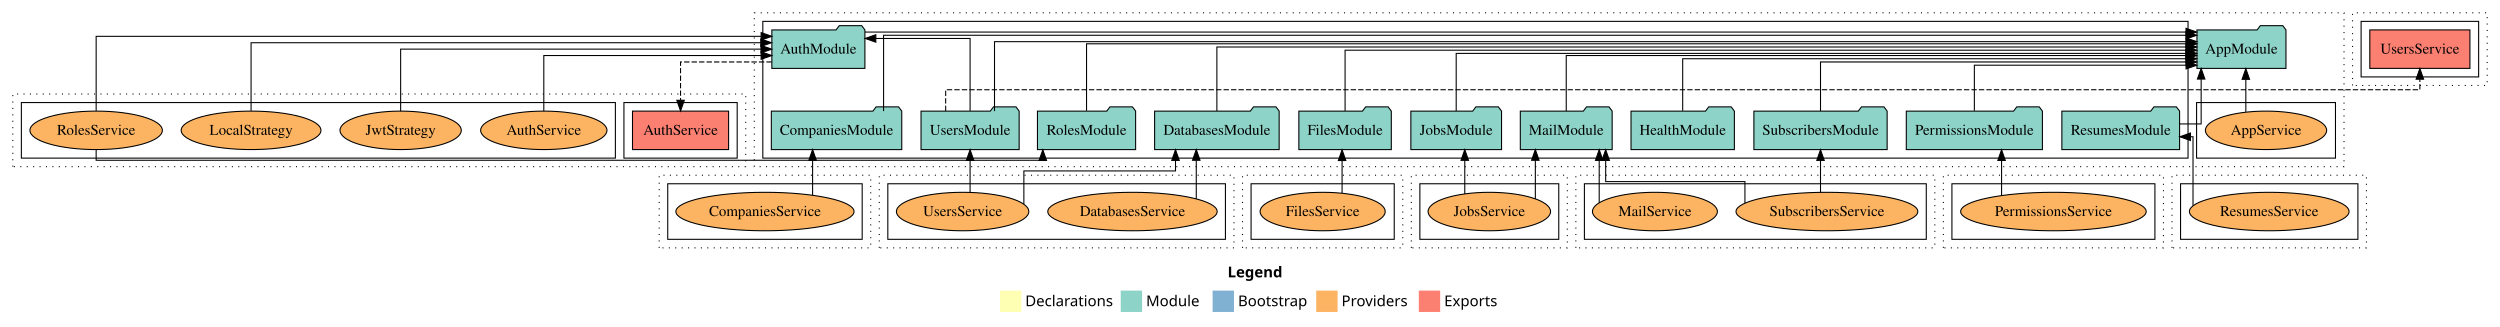
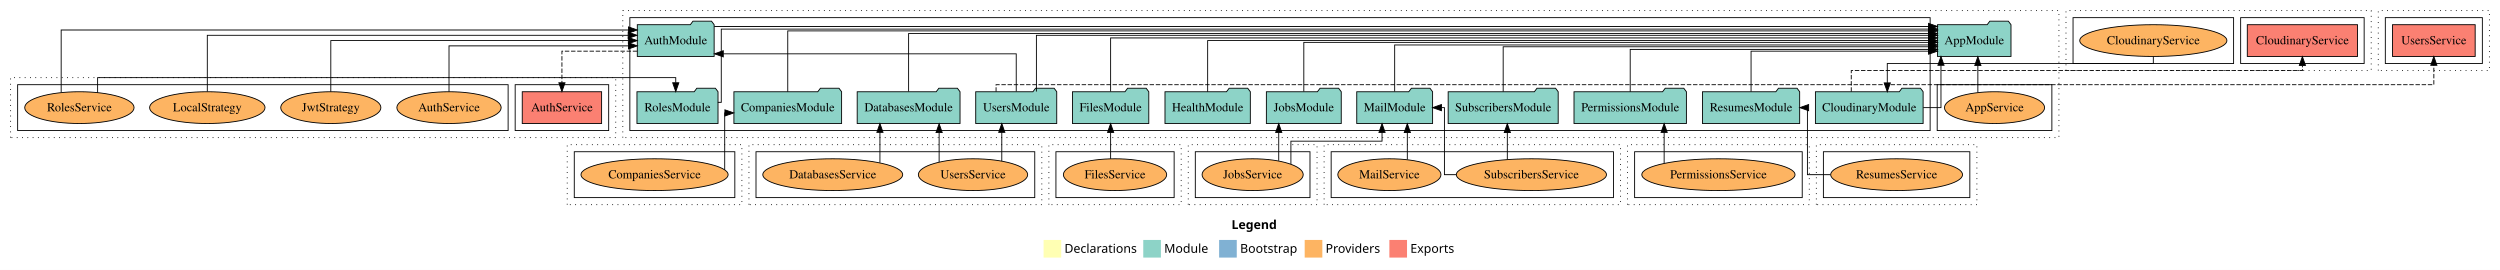
- <svg xmlns="http://www.w3.org/2000/svg" width="2340pt" height="306pt" viewBox="0.00 0.00 2340.00 306.00">
+ <svg xmlns="http://www.w3.org/2000/svg" width="2834pt" height="306pt" viewBox="0.00 0.00 2834.00 306.00">
  <g id="graph0" class="graph" transform="scale(1 1) rotate(0) translate(4 302)">
-     <polygon fill="white" stroke="transparent" points="-4,4 -4,-302 2336,-302 2336,4 -4,4" />
-     <text text-anchor="start" x="1145.01" y="-42.4" font-family="Times-12" font-weight="bold" font-size="14.00">Legend</text>
-     <polygon fill="#ffffb3" stroke="transparent" points="932,-10 932,-30 952,-30 952,-10 932,-10" />
-     <text text-anchor="start" x="955.63" y="-15.4" font-family="Times-12" font-size="14.00">  Declarations</text>
-     <polygon fill="#8dd3c7" stroke="transparent" points="1045,-10 1045,-30 1065,-30 1065,-10 1045,-10" />
-     <text text-anchor="start" x="1068.73" y="-15.4" font-family="Times-12" font-size="14.00">  Module</text>
-     <polygon fill="#80b1d3" stroke="transparent" points="1131,-10 1131,-30 1151,-30 1151,-10 1131,-10" />
-     <text text-anchor="start" x="1154.78" y="-15.4" font-family="Times-12" font-size="14.00">  Bootstrap</text>
-     <polygon fill="#fdb462" stroke="transparent" points="1228,-10 1228,-30 1248,-30 1248,-10 1228,-10" />
-     <text text-anchor="start" x="1251.67" y="-15.4" font-family="Times-12" font-size="14.00">  Providers</text>
-     <polygon fill="#fb8072" stroke="transparent" points="1324,-10 1324,-30 1344,-30 1344,-10 1324,-10" />
-     <text text-anchor="start" x="1347.73" y="-15.4" font-family="Times-12" font-size="14.00">  Exports</text>
+     <polygon fill="white" stroke="transparent" points="-4,4 -4,-302 2830,-302 2830,4 -4,4" />
+     <text text-anchor="start" x="1392.01" y="-42.4" font-family="Times-12" font-weight="bold" font-size="14.00">Legend</text>
+     <polygon fill="#ffffb3" stroke="transparent" points="1179,-10 1179,-30 1199,-30 1199,-10 1179,-10" />
+     <text text-anchor="start" x="1202.63" y="-15.4" font-family="Times-12" font-size="14.00">  Declarations</text>
+     <polygon fill="#8dd3c7" stroke="transparent" points="1292,-10 1292,-30 1312,-30 1312,-10 1292,-10" />
+     <text text-anchor="start" x="1315.73" y="-15.4" font-family="Times-12" font-size="14.00">  Module</text>
+     <polygon fill="#80b1d3" stroke="transparent" points="1378,-10 1378,-30 1398,-30 1398,-10 1378,-10" />
+     <text text-anchor="start" x="1401.78" y="-15.4" font-family="Times-12" font-size="14.00">  Bootstrap</text>
+     <polygon fill="#fdb462" stroke="transparent" points="1475,-10 1475,-30 1495,-30 1495,-10 1475,-10" />
+     <text text-anchor="start" x="1498.67" y="-15.4" font-family="Times-12" font-size="14.00">  Providers</text>
+     <polygon fill="#fb8072" stroke="transparent" points="1571,-10 1571,-30 1591,-30 1591,-10 1571,-10" />
+     <text text-anchor="start" x="1594.73" y="-15.4" font-family="Times-12" font-size="14.00">  Exports</text>
    <g id="clust1" class="cluster">
-       <polygon fill="none" stroke="black" stroke-dasharray="1,5" points="702,-146 702,-290 2190,-290 2190,-146 702,-146" />
+       <polygon fill="none" stroke="black" stroke-dasharray="1,5" points="702,-146 702,-290 2330,-290 2330,-146 702,-146" />
    </g>
    <g id="clust3" class="cluster">
-       <polygon fill="none" stroke="black" points="710,-154 710,-282 2044,-282 2044,-154 710,-154" />
+       <polygon fill="none" stroke="black" points="710,-154 710,-282 2184,-282 2184,-154 710,-154" />
    </g>
    <g id="clust6" class="cluster">
-       <polygon fill="none" stroke="black" points="2052,-154 2052,-206 2182,-206 2182,-154 2052,-154" />
+       <polygon fill="none" stroke="black" points="2192,-154 2192,-206 2322,-206 2322,-154 2192,-154" />
    </g>
    <g id="clust7" class="cluster">
      <polygon fill="none" stroke="black" stroke-dasharray="1,5" points="8,-146 8,-214 694,-214 694,-146 8,-146" />
    </g>
    <g id="clust10" class="cluster">
      <polygon fill="none" stroke="black" points="580,-154 580,-206 686,-206 686,-154 580,-154" />
    </g>
    <g id="clust12" class="cluster">
      <polygon fill="none" stroke="black" points="16,-154 16,-206 572,-206 572,-154 16,-154" />
    </g>
    <g id="clust13" class="cluster">
-       <polygon fill="none" stroke="black" stroke-dasharray="1,5" points="613,-70 613,-138 811,-138 811,-70 613,-70" />
+       <polygon fill="none" stroke="black" stroke-dasharray="1,5" points="2338,-222 2338,-290 2684,-290 2684,-222 2338,-222" />
+     </g>
+     <g id="clust16" class="cluster">
+       <polygon fill="none" stroke="black" points="2536,-230 2536,-282 2676,-282 2676,-230 2536,-230" />
    </g>
    <g id="clust18" class="cluster">
-       <polygon fill="none" stroke="black" points="621,-78 621,-130 803,-130 803,-78 621,-78" />
+       <polygon fill="none" stroke="black" points="2346,-230 2346,-282 2528,-282 2528,-230 2346,-230" />
    </g>
    <g id="clust19" class="cluster">
-       <polygon fill="none" stroke="black" stroke-dasharray="1,5" points="819,-70 819,-138 1151,-138 1151,-70 819,-70" />
+       <polygon fill="none" stroke="black" stroke-dasharray="1,5" points="639,-70 639,-138 837,-138 837,-70 639,-70" />
    </g>
    <g id="clust24" class="cluster">
-       <polygon fill="none" stroke="black" points="827,-78 827,-130 1143,-130 1143,-78 827,-78" />
+       <polygon fill="none" stroke="black" points="647,-78 647,-130 829,-130 829,-78 647,-78" />
    </g>
    <g id="clust25" class="cluster">
-       <polygon fill="none" stroke="black" stroke-dasharray="1,5" points="1159,-70 1159,-138 1309,-138 1309,-70 1159,-70" />
+       <polygon fill="none" stroke="black" stroke-dasharray="1,5" points="845,-70 845,-138 1177,-138 1177,-70 845,-70" />
    </g>
    <g id="clust30" class="cluster">
-       <polygon fill="none" stroke="black" points="1167,-78 1167,-130 1301,-130 1301,-78 1167,-78" />
-     </g>
-     <g id="clust37" class="cluster">
-       <polygon fill="none" stroke="black" stroke-dasharray="1,5" points="1317,-70 1317,-138 1463,-138 1463,-70 1317,-70" />
-     </g>
-     <g id="clust42" class="cluster">
-       <polygon fill="none" stroke="black" points="1325,-78 1325,-130 1455,-130 1455,-78 1325,-78" />
+       <polygon fill="none" stroke="black" points="853,-78 853,-130 1169,-130 1169,-78 853,-78" />
+     </g>
+     <g id="clust31" class="cluster">
+       <polygon fill="none" stroke="black" stroke-dasharray="1,5" points="1185,-70 1185,-138 1335,-138 1335,-70 1185,-70" />
+     </g>
+     <g id="clust36" class="cluster">
+       <polygon fill="none" stroke="black" points="1193,-78 1193,-130 1327,-130 1327,-78 1193,-78" />
    </g>
    <g id="clust43" class="cluster">
-       <polygon fill="none" stroke="black" stroke-dasharray="1,5" points="1471,-70 1471,-138 1807,-138 1807,-70 1471,-70" />
+       <polygon fill="none" stroke="black" stroke-dasharray="1,5" points="1343,-70 1343,-138 1489,-138 1489,-70 1343,-70" />
    </g>
    <g id="clust48" class="cluster">
-       <polygon fill="none" stroke="black" points="1479,-78 1479,-130 1799,-130 1799,-78 1479,-78" />
+       <polygon fill="none" stroke="black" points="1351,-78 1351,-130 1481,-130 1481,-78 1351,-78" />
    </g>
    <g id="clust49" class="cluster">
-       <polygon fill="none" stroke="black" stroke-dasharray="1,5" points="1815,-70 1815,-138 2021,-138 2021,-70 1815,-70" />
+       <polygon fill="none" stroke="black" stroke-dasharray="1,5" points="1497,-70 1497,-138 1833,-138 1833,-70 1497,-70" />
    </g>
    <g id="clust54" class="cluster">
-       <polygon fill="none" stroke="black" points="1823,-78 1823,-130 2013,-130 2013,-78 1823,-78" />
+       <polygon fill="none" stroke="black" points="1505,-78 1505,-130 1825,-130 1825,-78 1505,-78" />
    </g>
    <g id="clust55" class="cluster">
-       <polygon fill="none" stroke="black" stroke-dasharray="1,5" points="2029,-70 2029,-138 2211,-138 2211,-70 2029,-70" />
+       <polygon fill="none" stroke="black" stroke-dasharray="1,5" points="1841,-70 1841,-138 2047,-138 2047,-70 1841,-70" />
    </g>
    <g id="clust60" class="cluster">
-       <polygon fill="none" stroke="black" points="2037,-78 2037,-130 2203,-130 2203,-78 2037,-78" />
-     </g>
-     <g id="clust73" class="cluster">
-       <polygon fill="none" stroke="black" stroke-dasharray="1,5" points="2198,-222 2198,-290 2324,-290 2324,-222 2198,-222" />
-     </g>
-     <g id="clust76" class="cluster">
-       <polygon fill="none" stroke="black" points="2206,-230 2206,-282 2316,-282 2316,-230 2206,-230" />
+       <polygon fill="none" stroke="black" points="1849,-78 1849,-130 2039,-130 2039,-78 1849,-78" />
+     </g>
+     <g id="clust61" class="cluster">
+       <polygon fill="none" stroke="black" stroke-dasharray="1,5" points="2055,-70 2055,-138 2237,-138 2237,-70 2055,-70" />
+     </g>
+     <g id="clust66" class="cluster">
+       <polygon fill="none" stroke="black" points="2063,-78 2063,-130 2229,-130 2229,-78 2063,-78" />
+     </g>
+     <g id="clust79" class="cluster">
+       <polygon fill="none" stroke="black" stroke-dasharray="1,5" points="2692,-222 2692,-290 2818,-290 2818,-222 2692,-222" />
+     </g>
+     <g id="clust82" class="cluster">
+       <polygon fill="none" stroke="black" points="2700,-230 2700,-282 2810,-282 2810,-230 2700,-230" />
    </g>
    <g id="node1" class="node">
      <polygon fill="#8dd3c7" stroke="black" points="805.55,-274 802.55,-278 781.55,-278 778.55,-274 718.45,-274 718.45,-238 805.55,-238 805.55,-274" />
      <text text-anchor="middle" x="762" y="-251.8" font-family="Times,serif" font-size="14.00">AuthModule</text>
    </g>
-     <g id="node13" class="node">
-       <polygon fill="#8dd3c7" stroke="black" points="2135.66,-274 2132.66,-278 2111.66,-278 2108.66,-274 2052.34,-274 2052.34,-238 2135.66,-238 2135.66,-274" />
-       <text text-anchor="middle" x="2094" y="-251.8" font-family="Times,serif" font-size="14.00">AppModule</text>
+     <g id="node14" class="node">
+       <polygon fill="#8dd3c7" stroke="black" points="2275.66,-274 2272.66,-278 2251.66,-278 2248.66,-274 2192.34,-274 2192.34,-238 2275.66,-238 2275.66,-274" />
+       <text text-anchor="middle" x="2234" y="-251.8" font-family="Times,serif" font-size="14.00">AppModule</text>
    </g>
    <g id="edge1" class="edge">
-       <path fill="none" stroke="black" d="M805.56,-272C805.56,-272 2042.1,-272 2042.1,-272" />
-       <polygon fill="black" stroke="black" points="2042.1,-275.5 2052.1,-272 2042.1,-268.5 2042.1,-275.5" />
-     </g>
-     <g id="node15" class="node">
+       <path fill="none" stroke="black" d="M805.65,-272C805.65,-272 2182.2,-272 2182.2,-272" />
+       <polygon fill="black" stroke="black" points="2182.2,-275.5 2192.2,-272 2182.2,-268.5 2182.2,-275.5" />
+     </g>
+     <g id="node16" class="node">
      <polygon fill="#fb8072" stroke="black" points="677.98,-198 588.02,-198 588.02,-162 677.98,-162 677.98,-198" />
      <text text-anchor="middle" x="633" y="-175.8" font-family="Times,serif" font-size="14.00">AuthService </text>
    </g>
-     <g id="edge15" class="edge">
+     <g id="edge16" class="edge">
      <path fill="none" stroke="black" stroke-dasharray="5,2" d="M718.33,-244C680.9,-244 633,-244 633,-244 633,-244 633,-208.17 633,-208.17" />
      <polygon fill="black" stroke="black" points="636.5,-208.17 633,-198.17 629.5,-208.17 636.5,-208.17" />
    </g>
    <g id="node2" class="node">
-       <polygon fill="#8dd3c7" stroke="black" points="840.04,-198 837.04,-202 816.04,-202 813.04,-198 717.96,-198 717.96,-162 840.04,-162 840.04,-198" />
-       <text text-anchor="middle" x="779" y="-175.8" font-family="Times,serif" font-size="14.00">CompaniesModule</text>
+       <polygon fill="#8dd3c7" stroke="black" points="2176.04,-198 2173.04,-202 2152.04,-202 2149.04,-198 2053.96,-198 2053.96,-162 2176.04,-162 2176.04,-198" />
+       <text text-anchor="middle" x="2115" y="-175.8" font-family="Times,serif" font-size="14.00">CloudinaryModule</text>
    </g>
    <g id="edge2" class="edge">
-       <path fill="none" stroke="black" d="M823.02,-198.01C823.02,-224.02 823.02,-269 823.02,-269 823.02,-269 2042.07,-269 2042.07,-269" />
-       <polygon fill="black" stroke="black" points="2042.07,-272.5 2052.07,-269 2042.07,-265.5 2042.07,-272.5" />
+       <path fill="none" stroke="black" d="M2176.19,-180C2187.73,-180 2196.28,-180 2196.28,-180 2196.28,-180 2196.28,-227.99 2196.28,-227.99" />
+       <polygon fill="black" stroke="black" points="2192.78,-227.99 2196.28,-237.99 2199.78,-227.99 2192.78,-227.99" />
+     </g>
+     <g id="node21" class="node">
+       <polygon fill="#fb8072" stroke="black" points="2668.47,-274 2543.53,-274 2543.53,-238 2668.47,-238 2668.47,-274" />
+       <text text-anchor="middle" x="2606" y="-251.8" font-family="Times,serif" font-size="14.00">CloudinaryService </text>
+     </g>
+     <g id="edge21" class="edge">
+       <path fill="none" stroke="black" stroke-dasharray="5,2" d="M2094.58,-198.06C2094.58,-209.44 2094.58,-222 2094.58,-222 2094.58,-222 2606,-222 2606,-222 2606,-222 2606,-227.81 2606,-227.81" />
+       <polygon fill="black" stroke="black" points="2602.5,-227.81 2606,-237.81 2609.5,-227.81 2602.5,-227.81" />
    </g>
    <g id="node3" class="node">
-       <polygon fill="#8dd3c7" stroke="black" points="1193.29,-198 1190.29,-202 1169.29,-202 1166.29,-198 1076.71,-198 1076.71,-162 1193.29,-162 1193.29,-198" />
-       <text text-anchor="middle" x="1135" y="-175.8" font-family="Times,serif" font-size="14.00">DatabasesModule</text>
+       <polygon fill="#8dd3c7" stroke="black" points="950.04,-198 947.04,-202 926.04,-202 923.04,-198 827.96,-198 827.96,-162 950.04,-162 950.04,-198" />
+       <text text-anchor="middle" x="889" y="-175.8" font-family="Times,serif" font-size="14.00">CompaniesModule</text>
    </g>
    <g id="edge3" class="edge">
-       <path fill="none" stroke="black" d="M1135,-198.09C1135,-221.13 1135,-258 1135,-258 1135,-258 2042.18,-258 2042.18,-258" />
-       <polygon fill="black" stroke="black" points="2042.18,-261.5 2052.18,-258 2042.18,-254.5 2042.18,-261.5" />
+       <path fill="none" stroke="black" d="M889,-198.03C889,-223.51 889,-267 889,-267 889,-267 2182.27,-267 2182.27,-267" />
+       <polygon fill="black" stroke="black" points="2182.27,-270.5 2192.27,-267 2182.27,-263.5 2182.27,-270.5" />
    </g>
    <g id="node4" class="node">
+       <polygon fill="#8dd3c7" stroke="black" points="1084.29,-198 1081.29,-202 1060.29,-202 1057.29,-198 967.71,-198 967.71,-162 1084.29,-162 1084.29,-198" />
+       <text text-anchor="middle" x="1026" y="-175.8" font-family="Times,serif" font-size="14.00">DatabasesModule</text>
+     </g>
+     <g id="edge4" class="edge">
+       <path fill="none" stroke="black" d="M1026,-198.23C1026,-222.93 1026,-264 1026,-264 1026,-264 2182.07,-264 2182.07,-264" />
+       <polygon fill="black" stroke="black" points="2182.07,-267.5 2192.07,-264 2182.07,-260.5 2182.07,-267.5" />
+     </g>
+     <g id="node5" class="node">
      <polygon fill="#8dd3c7" stroke="black" points="1298.27,-198 1295.27,-202 1274.27,-202 1271.27,-198 1211.73,-198 1211.73,-162 1298.27,-162 1298.27,-198" />
      <text text-anchor="middle" x="1255" y="-175.8" font-family="Times,serif" font-size="14.00">FilesModule</text>
    </g>
-     <g id="edge4" class="edge">
-       <path fill="none" stroke="black" d="M1255,-198.16C1255,-220.35 1255,-255 1255,-255 1255,-255 2042.11,-255 2042.11,-255" />
-       <polygon fill="black" stroke="black" points="2042.11,-258.5 2052.11,-255 2042.11,-251.5 2042.11,-258.5" />
-     </g>
-     <g id="node5" class="node">
-       <polygon fill="#8dd3c7" stroke="black" points="1619.37,-198 1616.37,-202 1595.37,-202 1592.37,-198 1522.63,-198 1522.63,-162 1619.37,-162 1619.37,-198" />
-       <text text-anchor="middle" x="1571" y="-175.8" font-family="Times,serif" font-size="14.00">HealthModule</text>
-     </g>
    <g id="edge5" class="edge">
-       <path fill="none" stroke="black" d="M1571,-198.31C1571,-218.15 1571,-247 1571,-247 1571,-247 2042.08,-247 2042.08,-247" />
-       <polygon fill="black" stroke="black" points="2042.08,-250.5 2052.08,-247 2042.08,-243.5 2042.08,-250.5" />
+       <path fill="none" stroke="black" d="M1255,-198.32C1255,-221.66 1255,-259 1255,-259 1255,-259 2182.25,-259 2182.25,-259" />
+       <polygon fill="black" stroke="black" points="2182.25,-262.5 2192.25,-259 2182.25,-255.5 2182.25,-262.5" />
    </g>
    <g id="node6" class="node">
-       <polygon fill="#8dd3c7" stroke="black" points="1401.44,-198 1398.44,-202 1377.44,-202 1374.44,-198 1316.56,-198 1316.56,-162 1401.44,-162 1401.44,-198" />
-       <text text-anchor="middle" x="1359" y="-175.8" font-family="Times,serif" font-size="14.00">JobsModule</text>
+       <polygon fill="#8dd3c7" stroke="black" points="1413.37,-198 1410.37,-202 1389.37,-202 1386.37,-198 1316.63,-198 1316.63,-162 1413.37,-162 1413.37,-198" />
+       <text text-anchor="middle" x="1365" y="-175.8" font-family="Times,serif" font-size="14.00">HealthModule</text>
    </g>
    <g id="edge6" class="edge">
-       <path fill="none" stroke="black" d="M1359,-198.17C1359,-219.5 1359,-252 1359,-252 1359,-252 2042.11,-252 2042.11,-252" />
-       <polygon fill="black" stroke="black" points="2042.11,-255.5 2052.11,-252 2042.11,-248.5 2042.11,-255.5" />
+       <path fill="none" stroke="black" d="M1365,-198.01C1365,-220.49 1365,-256 1365,-256 1365,-256 2182.09,-256 2182.09,-256" />
+       <polygon fill="black" stroke="black" points="2182.09,-259.5 2192.09,-256 2182.09,-252.5 2182.09,-259.5" />
    </g>
    <g id="node7" class="node">
-       <polygon fill="#8dd3c7" stroke="black" points="1504.99,-198 1501.99,-202 1480.99,-202 1477.99,-198 1419.01,-198 1419.01,-162 1504.99,-162 1504.99,-198" />
-       <text text-anchor="middle" x="1462" y="-175.8" font-family="Times,serif" font-size="14.00">MailModule</text>
+       <polygon fill="#8dd3c7" stroke="black" points="1516.44,-198 1513.44,-202 1492.44,-202 1489.44,-198 1431.56,-198 1431.56,-162 1516.44,-162 1516.44,-198" />
+       <text text-anchor="middle" x="1474" y="-175.8" font-family="Times,serif" font-size="14.00">JobsModule</text>
    </g>
    <g id="edge7" class="edge">
-       <path fill="none" stroke="black" d="M1462,-198.03C1462,-218.77 1462,-250 1462,-250 1462,-250 2042.04,-250 2042.04,-250" />
-       <polygon fill="black" stroke="black" points="2042.04,-253.5 2052.04,-250 2042.04,-246.5 2042.04,-253.5" />
+       <path fill="none" stroke="black" d="M1474,-198.29C1474,-220.21 1474,-254 1474,-254 1474,-254 2182.33,-254 2182.33,-254" />
+       <polygon fill="black" stroke="black" points="2182.33,-257.5 2192.33,-254 2182.33,-250.5 2182.33,-257.5" />
    </g>
    <g id="node8" class="node">
+       <polygon fill="#8dd3c7" stroke="black" points="1619.99,-198 1616.99,-202 1595.99,-202 1592.99,-198 1534.01,-198 1534.01,-162 1619.99,-162 1619.99,-198" />
+       <text text-anchor="middle" x="1577" y="-175.8" font-family="Times,serif" font-size="14.00">MailModule</text>
+     </g>
+     <g id="edge8" class="edge">
+       <path fill="none" stroke="black" d="M1577,-198.28C1577,-219.32 1577,-251 1577,-251 1577,-251 2182.15,-251 2182.15,-251" />
+       <polygon fill="black" stroke="black" points="2182.15,-254.5 2192.15,-251 2182.15,-247.5 2182.15,-254.5" />
+     </g>
+     <g id="node9" class="node">
      <polygon fill="#8dd3c7" stroke="black" points="1907.71,-198 1904.71,-202 1883.71,-202 1880.71,-198 1780.29,-198 1780.29,-162 1907.71,-162 1907.71,-198" />
      <text text-anchor="middle" x="1844" y="-175.8" font-family="Times,serif" font-size="14.00">PermissionsModule</text>
    </g>
-     <g id="edge8" class="edge">
-       <path fill="none" stroke="black" d="M1844,-198.3C1844,-216.27 1844,-241 1844,-241 1844,-241 2042.16,-241 2042.16,-241" />
-       <polygon fill="black" stroke="black" points="2042.16,-244.5 2052.16,-241 2042.16,-237.5 2042.16,-244.5" />
-     </g>
-     <g id="node9" class="node">
+     <g id="edge9" class="edge">
+       <path fill="none" stroke="black" d="M1844,-198.03C1844,-217.58 1844,-246 1844,-246 1844,-246 2182.26,-246 2182.26,-246" />
+       <polygon fill="black" stroke="black" points="2182.26,-249.5 2192.26,-246 2182.26,-242.5 2182.26,-249.5" />
+     </g>
+     <g id="node10" class="node">
      <polygon fill="#8dd3c7" stroke="black" points="2036.1,-198 2033.1,-202 2012.1,-202 2009.1,-198 1925.9,-198 1925.9,-162 2036.1,-162 2036.1,-198" />
      <text text-anchor="middle" x="1981" y="-175.8" font-family="Times,serif" font-size="14.00">ResumesModule</text>
    </g>
-     <g id="edge9" class="edge">
-       <path fill="none" stroke="black" d="M2036.1,-186C2047.58,-186 2056.28,-186 2056.28,-186 2056.28,-186 2056.28,-227.97 2056.28,-227.97" />
-       <polygon fill="black" stroke="black" points="2052.78,-227.97 2056.28,-237.97 2059.78,-227.97 2052.78,-227.97" />
-     </g>
-     <g id="node10" class="node">
-       <polygon fill="#8dd3c7" stroke="black" points="1058.94,-198 1055.94,-202 1034.94,-202 1031.94,-198 967.06,-198 967.06,-162 1058.94,-162 1058.94,-198" />
-       <text text-anchor="middle" x="1013" y="-175.8" font-family="Times,serif" font-size="14.00">RolesModule</text>
-     </g>
    <g id="edge10" class="edge">
-       <path fill="none" stroke="black" d="M1013,-198.38C1013,-222.28 1013,-261 1013,-261 1013,-261 2042.29,-261 2042.29,-261" />
-       <polygon fill="black" stroke="black" points="2042.29,-264.5 2052.29,-261 2042.29,-257.5 2042.29,-264.5" />
+       <path fill="none" stroke="black" d="M1981,-198.17C1981,-217.09 1981,-244 1981,-244 1981,-244 2182.22,-244 2182.22,-244" />
+       <polygon fill="black" stroke="black" points="2182.22,-247.5 2192.22,-244 2182.22,-240.5 2182.22,-247.5" />
    </g>
    <g id="node11" class="node">
+       <polygon fill="#8dd3c7" stroke="black" points="809.94,-198 806.94,-202 785.94,-202 782.94,-198 718.06,-198 718.06,-162 809.94,-162 809.94,-198" />
+       <text text-anchor="middle" x="764" y="-175.8" font-family="Times,serif" font-size="14.00">RolesModule</text>
+     </g>
+     <g id="edge11" class="edge">
+       <path fill="none" stroke="black" d="M809.73,-186C812.16,-186 813.63,-186 813.63,-186 813.63,-186 813.63,-269 813.63,-269 813.63,-269 2182.26,-269 2182.26,-269" />
+       <polygon fill="black" stroke="black" points="2182.26,-272.5 2192.26,-269 2182.26,-265.5 2182.26,-272.5" />
+     </g>
+     <g id="node12" class="node">
      <polygon fill="#8dd3c7" stroke="black" points="1762.36,-198 1759.36,-202 1738.36,-202 1735.36,-198 1637.64,-198 1637.64,-162 1762.36,-162 1762.36,-198" />
      <text text-anchor="middle" x="1700" y="-175.8" font-family="Times,serif" font-size="14.00">SubscribersModule</text>
    </g>
-     <g id="edge11" class="edge">
-       <path fill="none" stroke="black" d="M1700,-198.17C1700,-217.09 1700,-244 1700,-244 1700,-244 2042.21,-244 2042.21,-244" />
-       <polygon fill="black" stroke="black" points="2042.21,-247.5 2052.21,-244 2042.21,-240.5 2042.21,-247.5" />
-     </g>
-     <g id="node12" class="node">
-       <polygon fill="#8dd3c7" stroke="black" points="949.92,-198 946.92,-202 925.92,-202 922.92,-198 858.08,-198 858.08,-162 949.92,-162 949.92,-198" />
-       <text text-anchor="middle" x="904" y="-175.8" font-family="Times,serif" font-size="14.00">UsersModule</text>
+     <g id="edge12" class="edge">
+       <path fill="none" stroke="black" d="M1700,-198.13C1700,-218.57 1700,-249 1700,-249 1700,-249 2182.1,-249 2182.1,-249" />
+       <polygon fill="black" stroke="black" points="2182.1,-252.5 2192.1,-249 2182.1,-245.5 2182.1,-252.5" />
+     </g>
+     <g id="node13" class="node">
+       <polygon fill="#8dd3c7" stroke="black" points="1193.92,-198 1190.92,-202 1169.92,-202 1166.92,-198 1102.08,-198 1102.08,-162 1193.92,-162 1193.92,-198" />
+       <text text-anchor="middle" x="1148" y="-175.8" font-family="Times,serif" font-size="14.00">UsersModule</text>
+     </g>
+     <g id="edge15" class="edge">
+       <path fill="none" stroke="black" d="M1148,-198.3C1148,-216.27 1148,-241 1148,-241 1148,-241 815.9,-241 815.9,-241" />
+       <polygon fill="black" stroke="black" points="815.9,-237.5 805.9,-241 815.9,-244.5 815.9,-237.5" />
+     </g>
+     <g id="edge13" class="edge">
+       <path fill="none" stroke="black" d="M1170.86,-198.2C1170.86,-222.36 1170.86,-262 1170.86,-262 1170.86,-262 2182.32,-262 2182.32,-262" />
+       <polygon fill="black" stroke="black" points="2182.32,-265.5 2192.32,-262 2182.32,-258.5 2182.32,-265.5" />
+     </g>
+     <g id="node32" class="node">
+       <polygon fill="#fb8072" stroke="black" points="2801.85,-274 2708.15,-274 2708.15,-238 2801.85,-238 2801.85,-274" />
+       <text text-anchor="middle" x="2755" y="-251.8" font-family="Times,serif" font-size="14.00">UsersService </text>
+     </g>
+     <g id="edge35" class="edge">
+       <path fill="none" stroke="black" stroke-dasharray="5,2" d="M1125.14,-198.06C1125.14,-202.49 1125.14,-206 1125.14,-206 1125.14,-206 2755,-206 2755,-206 2755,-206 2755,-227.95 2755,-227.95" />
+       <polygon fill="black" stroke="black" points="2751.5,-227.95 2755,-237.95 2758.5,-227.95 2751.5,-227.95" />
+     </g>
+     <g id="node15" class="node">
+       <ellipse fill="#fdb462" stroke="black" cx="2257" cy="-180" rx="56.74" ry="18" />
+       <text text-anchor="middle" x="2257" y="-175.8" font-family="Times,serif" font-size="14.00">AppService</text>
    </g>
    <g id="edge14" class="edge">
-       <path fill="none" stroke="black" d="M904,-198.24C904,-223.48 904,-266 904,-266 904,-266 815.76,-266 815.76,-266" />
-       <polygon fill="black" stroke="black" points="815.76,-262.5 805.76,-266 815.76,-269.5 815.76,-262.5" />
-     </g>
-     <g id="edge12" class="edge">
-       <path fill="none" stroke="black" d="M926.86,-198.01C926.86,-222.42 926.86,-263 926.86,-263 926.86,-263 2042.12,-263 2042.12,-263" />
-       <polygon fill="black" stroke="black" points="2042.12,-266.5 2052.12,-263 2042.12,-259.5 2042.12,-266.5" />
-     </g>
-     <g id="node29" class="node">
-       <polygon fill="#fb8072" stroke="black" points="2307.85,-274 2214.15,-274 2214.15,-238 2307.85,-238 2307.85,-274" />
-       <text text-anchor="middle" x="2261" y="-251.8" font-family="Times,serif" font-size="14.00">UsersService </text>
-     </g>
-     <g id="edge32" class="edge">
-       <path fill="none" stroke="black" stroke-dasharray="5,2" d="M881.14,-198.11C881.14,-207.9 881.14,-218 881.14,-218 881.14,-218 2261,-218 2261,-218 2261,-218 2261,-227.89 2261,-227.89" />
-       <polygon fill="black" stroke="black" points="2257.5,-227.89 2261,-237.89 2264.5,-227.89 2257.5,-227.89" />
-     </g>
-     <g id="node14" class="node">
-       <ellipse fill="#fdb462" stroke="black" cx="2117" cy="-180" rx="56.74" ry="18" />
-       <text text-anchor="middle" x="2117" y="-175.8" font-family="Times,serif" font-size="14.00">AppService</text>
-     </g>
-     <g id="edge13" class="edge">
-       <path fill="none" stroke="black" d="M2098.1,-197.25C2098.1,-197.25 2098.1,-227.76 2098.1,-227.76" />
-       <polygon fill="black" stroke="black" points="2094.6,-227.76 2098.1,-237.76 2101.6,-227.76 2094.6,-227.76" />
-     </g>
-     <g id="node16" class="node">
+       <path fill="none" stroke="black" d="M2238.1,-197.25C2238.1,-197.25 2238.1,-227.76 2238.1,-227.76" />
+       <polygon fill="black" stroke="black" points="2234.6,-227.76 2238.1,-237.76 2241.6,-227.76 2234.6,-227.76" />
+     </g>
+     <g id="node17" class="node">
      <ellipse fill="#fdb462" stroke="black" cx="505" cy="-180" rx="59.11" ry="18" />
      <text text-anchor="middle" x="505" y="-175.8" font-family="Times,serif" font-size="14.00">AuthService</text>
    </g>
-     <g id="edge16" class="edge">
+     <g id="edge17" class="edge">
      <path fill="none" stroke="black" d="M505,-198.03C505,-218.77 505,-250 505,-250 505,-250 708.4,-250 708.4,-250" />
      <polygon fill="black" stroke="black" points="708.4,-253.5 718.4,-250 708.4,-246.5 708.4,-253.5" />
    </g>
-     <g id="node17" class="node">
+     <g id="node18" class="node">
      <ellipse fill="#fdb462" stroke="black" cx="371" cy="-180" rx="56.76" ry="18" />
      <text text-anchor="middle" x="371" y="-175.8" font-family="Times,serif" font-size="14.00">JwtStrategy</text>
    </g>
-     <g id="edge17" class="edge">
+     <g id="edge18" class="edge">
      <path fill="none" stroke="black" d="M371,-198.01C371,-220.49 371,-256 371,-256 371,-256 708.29,-256 708.29,-256" />
      <polygon fill="black" stroke="black" points="708.29,-259.5 718.29,-256 708.29,-252.5 708.29,-259.5" />
    </g>
-     <g id="node18" class="node">
+     <g id="node19" class="node">
      <ellipse fill="#fdb462" stroke="black" cx="231" cy="-180" rx="65.41" ry="18" />
      <text text-anchor="middle" x="231" y="-175.8" font-family="Times,serif" font-size="14.00">LocalStrategy</text>
    </g>
-     <g id="edge18" class="edge">
+     <g id="edge19" class="edge">
      <path fill="none" stroke="black" d="M231,-198.2C231,-222.36 231,-262 231,-262 231,-262 708.09,-262 708.09,-262" />
      <polygon fill="black" stroke="black" points="708.09,-265.5 718.09,-262 708.09,-258.5 708.09,-265.5" />
    </g>
-     <g id="node19" class="node">
+     <g id="node20" class="node">
      <ellipse fill="#fdb462" stroke="black" cx="86" cy="-180" rx="61.97" ry="18" />
      <text text-anchor="middle" x="86" y="-175.8" font-family="Times,serif" font-size="14.00">RolesService</text>
    </g>
-     <g id="edge19" class="edge">
-       <path fill="none" stroke="black" d="M86,-198.23C86,-224.01 86,-268 86,-268 86,-268 708.43,-268 708.43,-268" />
-       <polygon fill="black" stroke="black" points="708.43,-271.5 718.43,-268 708.43,-264.5 708.43,-271.5" />
+     <g id="edge20" class="edge">
+       <path fill="none" stroke="black" d="M65.34,-197.39C65.34,-223.03 65.34,-268 65.34,-268 65.34,-268 708.42,-268 708.42,-268" />
+       <polygon fill="black" stroke="black" points="708.42,-271.5 718.42,-268 708.42,-264.5 708.42,-271.5" />
+     </g>
+     <g id="edge33" class="edge">
+       <path fill="none" stroke="black" d="M106.66,-197C106.66,-205.5 106.66,-214 106.66,-214 106.66,-214 762.03,-214 762.03,-214 762.03,-214 762.03,-208.19 762.03,-208.19" />
+       <polygon fill="black" stroke="black" points="765.53,-208.19 762.03,-198.19 758.53,-208.19 765.53,-208.19" />
+     </g>
+     <g id="node22" class="node">
+       <ellipse fill="#fdb462" stroke="black" cx="2437" cy="-256" rx="83.39" ry="18" />
+       <text text-anchor="middle" x="2437" y="-251.8" font-family="Times,serif" font-size="14.00">CloudinaryService</text>
+     </g>
+     <g id="edge22" class="edge">
+       <path fill="none" stroke="black" d="M2437,-237.94C2437,-233.51 2437,-230 2437,-230 2437,-230 2135.42,-230 2135.42,-230 2135.42,-230 2135.42,-208.05 2135.42,-208.05" />
+       <polygon fill="black" stroke="black" points="2138.92,-208.05 2135.42,-198.05 2131.92,-208.05 2138.92,-208.05" />
+     </g>
+     <g id="node23" class="node">
+       <ellipse fill="#fdb462" stroke="black" cx="738" cy="-104" rx="83.38" ry="18" />
+       <text text-anchor="middle" x="738" y="-99.8" font-family="Times,serif" font-size="14.00">CompaniesService</text>
+     </g>
+     <g id="edge23" class="edge">
+       <path fill="none" stroke="black" d="M817.53,-109.49C817.53,-125.99 817.53,-174 817.53,-174 817.53,-174 818.56,-174 818.56,-174" />
+       <polygon fill="black" stroke="black" points="817.77,-177.5 827.77,-174 817.77,-170.5 817.77,-177.5" />
+     </g>
+     <g id="node24" class="node">
+       <ellipse fill="#fdb462" stroke="black" cx="940" cy="-104" rx="79.27" ry="18" />
+       <text text-anchor="middle" x="940" y="-99.8" font-family="Times,serif" font-size="14.00">DatabasesService</text>
+     </g>
+     <g id="edge24" class="edge">
+       <path fill="none" stroke="black" d="M993.49,-117.59C993.49,-117.59 993.49,-151.96 993.49,-151.96" />
+       <polygon fill="black" stroke="black" points="989.99,-151.96 993.49,-161.96 996.99,-151.96 989.99,-151.96" />
+     </g>
+     <g id="node25" class="node">
+       <ellipse fill="#fdb462" stroke="black" cx="1099" cy="-104" rx="61.95" ry="18" />
+       <text text-anchor="middle" x="1099" y="-99.8" font-family="Times,serif" font-size="14.00">UsersService</text>
+     </g>
+     <g id="edge25" class="edge">
+       <path fill="none" stroke="black" d="M1060.59,-118.3C1060.59,-118.3 1060.59,-151.73 1060.59,-151.73" />
+       <polygon fill="black" stroke="black" points="1057.09,-151.73 1060.59,-161.73 1064.09,-151.73 1057.09,-151.73" />
+     </g>
+     <g id="edge36" class="edge">
+       <path fill="none" stroke="black" d="M1131.63,-119.38C1131.63,-119.38 1131.63,-151.97 1131.63,-151.97" />
+       <polygon fill="black" stroke="black" points="1128.13,-151.97 1131.63,-161.97 1135.13,-151.97 1128.13,-151.97" />
+     </g>
+     <g id="node26" class="node">
+       <ellipse fill="#fdb462" stroke="black" cx="1260" cy="-104" rx="58.54" ry="18" />
+       <text text-anchor="middle" x="1260" y="-99.8" font-family="Times,serif" font-size="14.00">FilesService</text>
+     </g>
+     <g id="edge26" class="edge">
+       <path fill="none" stroke="black" d="M1255,-122.01C1255,-122.01 1255,-151.85 1255,-151.85" />
+       <polygon fill="black" stroke="black" points="1251.5,-151.85 1255,-161.85 1258.5,-151.85 1251.5,-151.85" />
+     </g>
+     <g id="node27" class="node">
+       <ellipse fill="#fdb462" stroke="black" cx="1416" cy="-104" rx="57.32" ry="18" />
+       <text text-anchor="middle" x="1416" y="-99.8" font-family="Times,serif" font-size="14.00">JobsService</text>
+     </g>
+     <g id="edge27" class="edge">
+       <path fill="none" stroke="black" d="M1445.57,-119.75C1445.57,-119.75 1445.57,-151.87 1445.57,-151.87" />
+       <polygon fill="black" stroke="black" points="1442.07,-151.87 1445.57,-161.87 1449.07,-151.87 1442.07,-151.87" />
+     </g>
+     <g id="edge28" class="edge">
+       <path fill="none" stroke="black" d="M1459.37,-116.02C1459.37,-127.16 1459.37,-142 1459.37,-142 1459.37,-142 1562.67,-142 1562.67,-142 1562.67,-142 1562.67,-151.89 1562.67,-151.89" />
+       <polygon fill="black" stroke="black" points="1559.17,-151.89 1562.67,-161.89 1566.17,-151.89 1559.17,-151.89" />
+     </g>
+     <g id="node28" class="node">
+       <ellipse fill="#fdb462" stroke="black" cx="1571" cy="-104" rx="58.46" ry="18" />
+       <text text-anchor="middle" x="1571" y="-99.8" font-family="Times,serif" font-size="14.00">MailService</text>
+     </g>
+     <g id="edge29" class="edge">
+       <path fill="none" stroke="black" d="M1591.33,-121.25C1591.33,-121.25 1591.33,-151.76 1591.33,-151.76" />
+       <polygon fill="black" stroke="black" points="1587.83,-151.76 1591.33,-161.76 1594.83,-151.76 1587.83,-151.76" />
+     </g>
+     <g id="node29" class="node">
+       <ellipse fill="#fdb462" stroke="black" cx="1732" cy="-104" rx="85.09" ry="18" />
+       <text text-anchor="middle" x="1732" y="-99.8" font-family="Times,serif" font-size="14.00">SubscribersService</text>
    </g>
    <g id="edge30" class="edge">
-       <path fill="none" stroke="black" d="M86,-161.79C86,-156.45 86,-152 86,-152 86,-152 972.07,-152 972.07,-152 972.07,-152 972.07,-152.98 972.07,-152.98" />
-       <polygon fill="black" stroke="black" points="968.57,-151.79 972.07,-161.79 975.57,-151.79 968.57,-151.79" />
-     </g>
-     <g id="node20" class="node">
-       <ellipse fill="#fdb462" stroke="black" cx="712" cy="-104" rx="83.38" ry="18" />
-       <text text-anchor="middle" x="712" y="-99.8" font-family="Times,serif" font-size="14.00">CompaniesService</text>
-     </g>
-     <g id="edge20" class="edge">
-       <path fill="none" stroke="black" d="M756.59,-119.38C756.59,-119.38 756.59,-151.97 756.59,-151.97" />
-       <polygon fill="black" stroke="black" points="753.09,-151.97 756.59,-161.97 760.09,-151.97 753.09,-151.97" />
-     </g>
-     <g id="node21" class="node">
-       <ellipse fill="#fdb462" stroke="black" cx="1056" cy="-104" rx="79.27" ry="18" />
-       <text text-anchor="middle" x="1056" y="-99.8" font-family="Times,serif" font-size="14.00">DatabasesService</text>
-     </g>
-     <g id="edge21" class="edge">
-       <path fill="none" stroke="black" d="M1115.71,-115.88C1115.71,-115.88 1115.71,-151.99 1115.71,-151.99" />
-       <polygon fill="black" stroke="black" points="1112.21,-151.99 1115.71,-161.99 1119.21,-151.99 1112.21,-151.99" />
-     </g>
-     <g id="node22" class="node">
-       <ellipse fill="#fdb462" stroke="black" cx="897" cy="-104" rx="61.95" ry="18" />
-       <text text-anchor="middle" x="897" y="-99.8" font-family="Times,serif" font-size="14.00">UsersService</text>
-     </g>
-     <g id="edge22" class="edge">
-       <path fill="none" stroke="black" d="M954.34,-110.97C954.34,-121.94 954.34,-142 954.34,-142 954.34,-142 1096.28,-142 1096.28,-142 1096.28,-142 1096.28,-151.89 1096.28,-151.89" />
-       <polygon fill="black" stroke="black" points="1092.78,-151.89 1096.28,-161.89 1099.78,-151.89 1092.78,-151.89" />
-     </g>
-     <g id="edge33" class="edge">
-       <path fill="none" stroke="black" d="M904,-122.01C904,-122.01 904,-151.85 904,-151.85" />
-       <polygon fill="black" stroke="black" points="900.5,-151.85 904,-161.85 907.5,-151.85 900.5,-151.85" />
-     </g>
-     <g id="node23" class="node">
-       <ellipse fill="#fdb462" stroke="black" cx="1234" cy="-104" rx="58.54" ry="18" />
-       <text text-anchor="middle" x="1234" y="-99.8" font-family="Times,serif" font-size="14.00">FilesService</text>
-     </g>
-     <g id="edge23" class="edge">
-       <path fill="none" stroke="black" d="M1252.19,-121.25C1252.19,-121.25 1252.19,-151.76 1252.19,-151.76" />
-       <polygon fill="black" stroke="black" points="1248.69,-151.76 1252.19,-161.76 1255.69,-151.76 1248.69,-151.76" />
-     </g>
-     <g id="node24" class="node">
-       <ellipse fill="#fdb462" stroke="black" cx="1390" cy="-104" rx="57.32" ry="18" />
-       <text text-anchor="middle" x="1390" y="-99.8" font-family="Times,serif" font-size="14.00">JobsService</text>
-     </g>
-     <g id="edge24" class="edge">
-       <path fill="none" stroke="black" d="M1367.03,-120.49C1367.03,-120.49 1367.03,-151.95 1367.03,-151.95" />
-       <polygon fill="black" stroke="black" points="1363.53,-151.95 1367.03,-161.95 1370.53,-151.95 1363.53,-151.95" />
-     </g>
-     <g id="edge25" class="edge">
-       <path fill="none" stroke="black" d="M1433.08,-115.88C1433.08,-115.88 1433.08,-151.99 1433.08,-151.99" />
-       <polygon fill="black" stroke="black" points="1429.58,-151.99 1433.08,-161.99 1436.58,-151.99 1429.58,-151.99" />
-     </g>
-     <g id="node25" class="node">
-       <ellipse fill="#fdb462" stroke="black" cx="1545" cy="-104" rx="58.46" ry="18" />
-       <text text-anchor="middle" x="1545" y="-99.8" font-family="Times,serif" font-size="14.00">MailService</text>
-     </g>
-     <g id="edge26" class="edge">
-       <path fill="none" stroke="black" d="M1492.85,-112.13C1492.85,-112.13 1492.85,-151.88 1492.85,-151.88" />
-       <polygon fill="black" stroke="black" points="1489.35,-151.88 1492.85,-161.88 1496.35,-151.88 1489.35,-151.88" />
-     </g>
-     <g id="node26" class="node">
-       <ellipse fill="#fdb462" stroke="black" cx="1706" cy="-104" rx="85.09" ry="18" />
-       <text text-anchor="middle" x="1706" y="-99.8" font-family="Times,serif" font-size="14.00">SubscribersService</text>
-     </g>
-     <g id="edge27" class="edge">
-       <path fill="none" stroke="black" d="M1629.26,-111.95C1629.26,-120.23 1629.26,-132 1629.26,-132 1629.26,-132 1498.92,-132 1498.92,-132 1498.92,-132 1498.92,-151.85 1498.92,-151.85" />
-       <polygon fill="black" stroke="black" points="1495.42,-151.85 1498.92,-161.85 1502.42,-151.85 1495.42,-151.85" />
+       <path fill="none" stroke="black" d="M1646.7,-104C1638.64,-104 1633.4,-104 1633.4,-104 1633.4,-104 1633.4,-180 1633.4,-180 1633.4,-180 1630.03,-180 1630.03,-180" />
+       <polygon fill="black" stroke="black" points="1630.03,-176.5 1620.03,-180 1630.03,-183.5 1630.03,-176.5" />
+     </g>
+     <g id="edge34" class="edge">
+       <path fill="none" stroke="black" d="M1704.69,-121.25C1704.69,-121.25 1704.69,-151.76 1704.69,-151.76" />
+       <polygon fill="black" stroke="black" points="1701.19,-151.76 1704.69,-161.76 1708.19,-151.76 1701.19,-151.76" />
+     </g>
+     <g id="node30" class="node">
+       <ellipse fill="#fdb462" stroke="black" cx="1944" cy="-104" rx="86.83" ry="18" />
+       <text text-anchor="middle" x="1944" y="-99.8" font-family="Times,serif" font-size="14.00">PermissionsService</text>
    </g>
    <g id="edge31" class="edge">
-       <path fill="none" stroke="black" d="M1700,-122.01C1700,-122.01 1700,-151.85 1700,-151.85" />
-       <polygon fill="black" stroke="black" points="1696.5,-151.85 1700,-161.85 1703.5,-151.85 1696.5,-151.85" />
-     </g>
-     <g id="node27" class="node">
-       <ellipse fill="#fdb462" stroke="black" cx="1918" cy="-104" rx="86.83" ry="18" />
-       <text text-anchor="middle" x="1918" y="-99.8" font-family="Times,serif" font-size="14.00">PermissionsService</text>
-     </g>
-     <g id="edge28" class="edge">
-       <path fill="none" stroke="black" d="M1869.47,-119.02C1869.47,-119.02 1869.47,-151.8 1869.47,-151.8" />
-       <polygon fill="black" stroke="black" points="1865.97,-151.8 1869.47,-161.8 1872.97,-151.8 1865.97,-151.8" />
-     </g>
-     <g id="node28" class="node">
-       <ellipse fill="#fdb462" stroke="black" cx="2120" cy="-104" rx="74.71" ry="18" />
-       <text text-anchor="middle" x="2120" y="-99.8" font-family="Times,serif" font-size="14.00">ResumesService</text>
-     </g>
-     <g id="edge29" class="edge">
-       <path fill="none" stroke="black" d="M2048.66,-109.49C2048.66,-125.99 2048.66,-174 2048.66,-174 2048.66,-174 2046.25,-174 2046.25,-174" />
-       <polygon fill="black" stroke="black" points="2046.25,-170.5 2036.25,-174 2046.25,-177.5 2046.25,-170.5" />
+       <path fill="none" stroke="black" d="M1882.47,-116.89C1882.47,-116.89 1882.47,-151.91 1882.47,-151.91" />
+       <polygon fill="black" stroke="black" points="1878.97,-151.91 1882.47,-161.91 1885.97,-151.91 1878.97,-151.91" />
+     </g>
+     <g id="node31" class="node">
+       <ellipse fill="#fdb462" stroke="black" cx="2146" cy="-104" rx="74.71" ry="18" />
+       <text text-anchor="middle" x="2146" y="-99.8" font-family="Times,serif" font-size="14.00">ResumesService</text>
+     </g>
+     <g id="edge32" class="edge">
+       <path fill="none" stroke="black" d="M2070.93,-104C2056.04,-104 2044.89,-104 2044.89,-104 2044.89,-104 2044.89,-180 2044.89,-180 2044.89,-180 2044.03,-180 2044.03,-180" />
+       <polygon fill="black" stroke="black" points="2046.27,-176.5 2036.27,-180 2046.27,-183.5 2046.27,-176.5" />
    </g>
  </g>
</svg>
